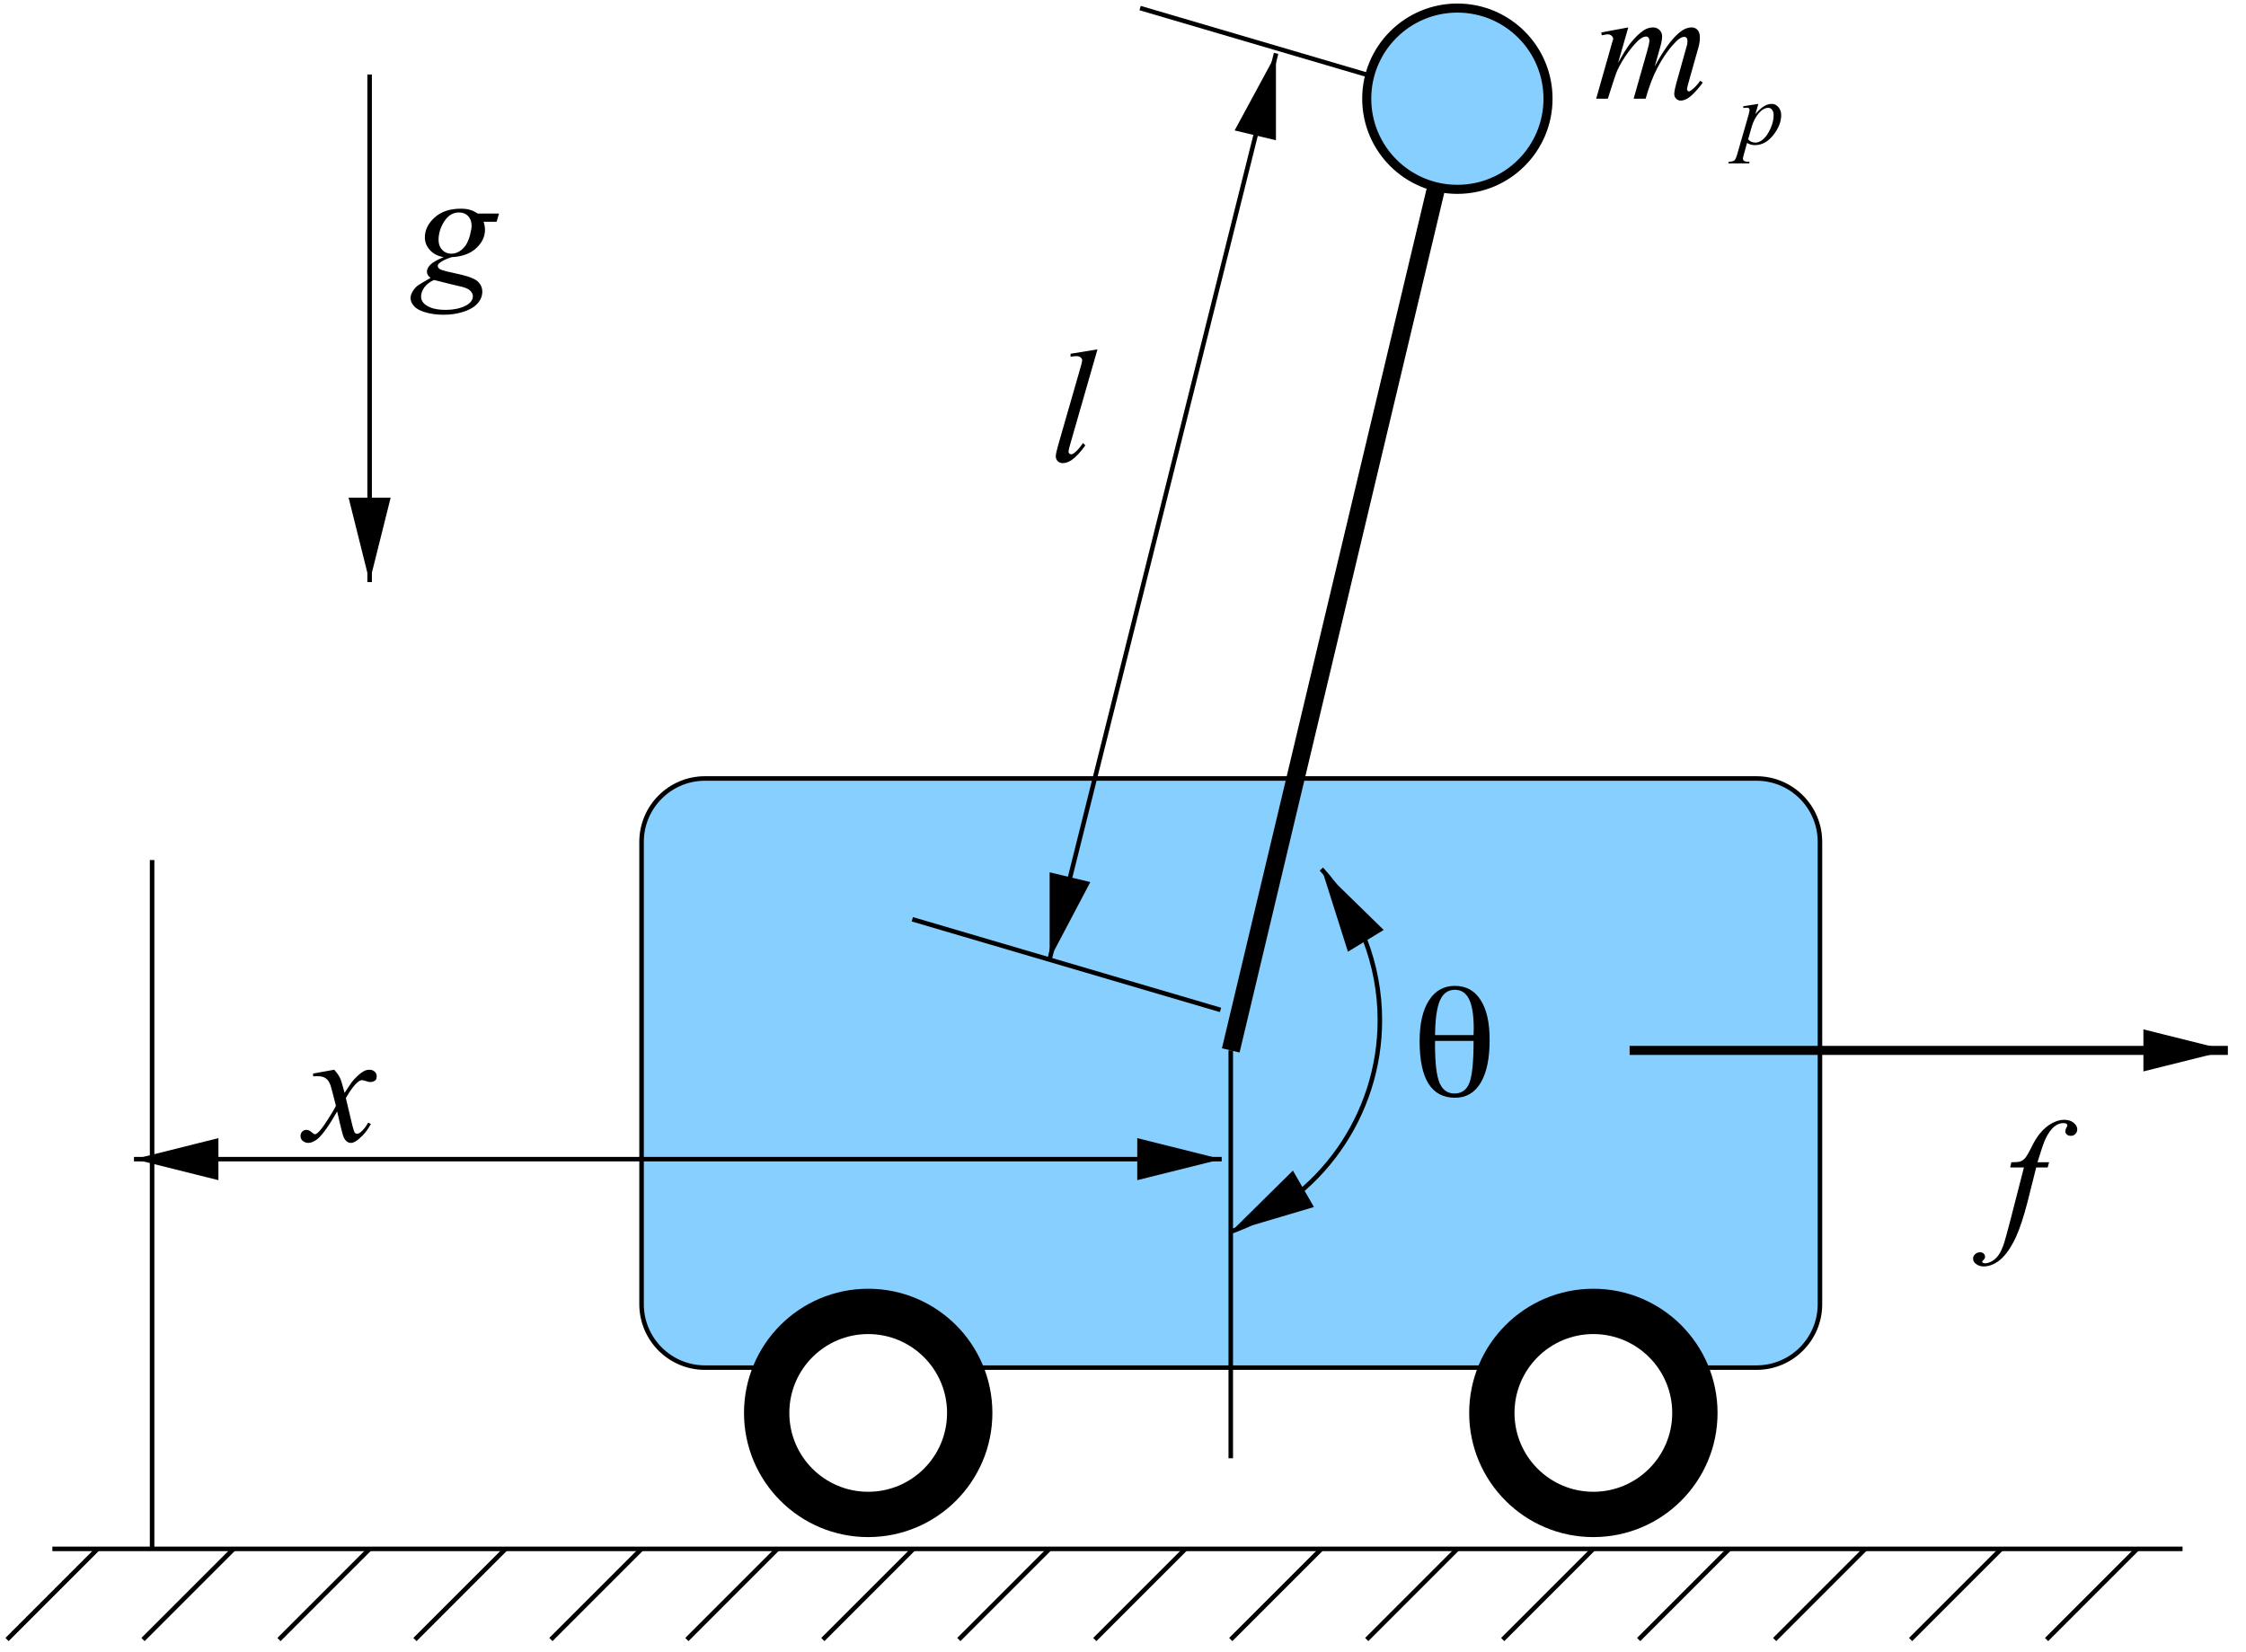
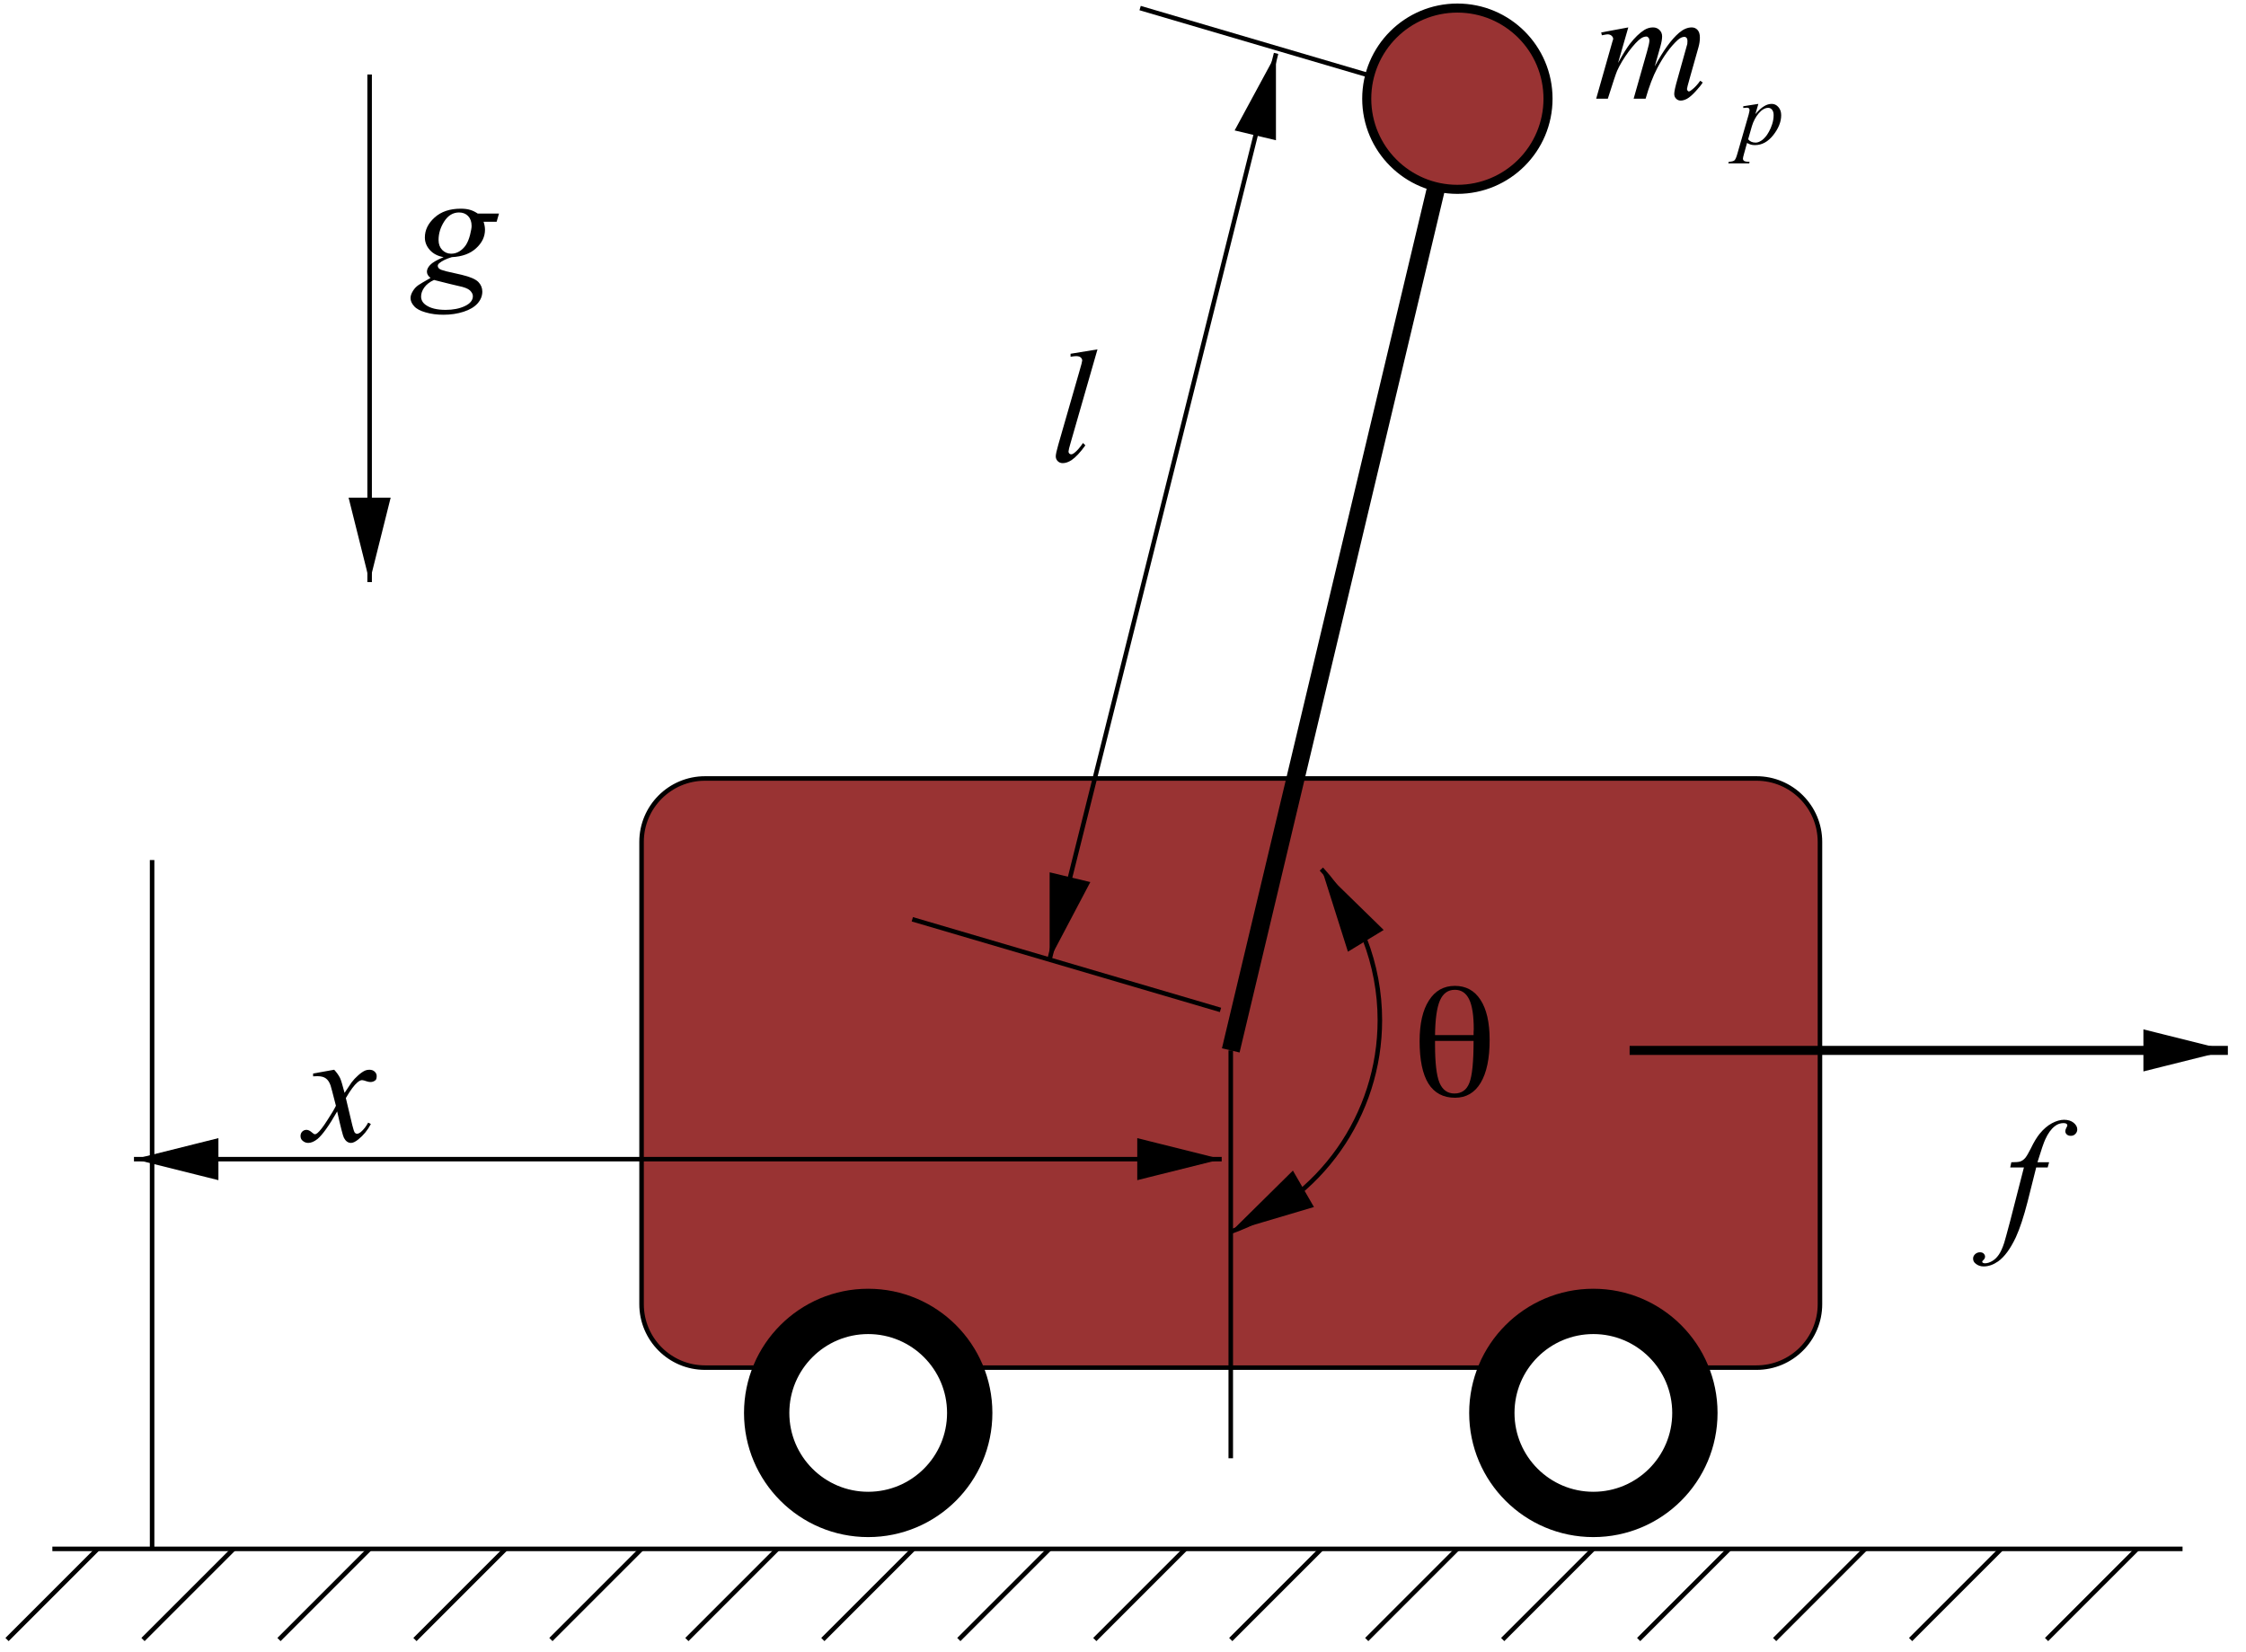
<svg xmlns="http://www.w3.org/2000/svg" xmlns:xlink="http://www.w3.org/1999/xlink" width="223pt" height="164pt" viewBox="0 0 223 164" version="1.1">
  <defs>
    <g>
      <symbol overflow="visible" id="glyph0-0">
        <path style="stroke:none;" d="M 2.219 0 L 2.219 -10 L 10.219 -10 L 10.219 0 Z M 2.469 -0.25 L 9.969 -0.25 L 9.969 -9.75 L 2.469 -9.75 Z " />
      </symbol>
      <symbol overflow="visible" id="glyph0-1">
        <path style="stroke:none;" d="M 4.75 -6.891 L 4.609 -6.375 L 3.469 -6.375 L 2.609 -2.953 C 2.223 -1.453 1.836 -0.285 1.453 0.547 C 0.91 1.703 0.32 2.504 -0.312 2.953 C -0.789 3.285 -1.27 3.453 -1.75 3.453 C -2.062 3.453 -2.328 3.359 -2.547 3.172 C -2.711 3.047 -2.797 2.879 -2.797 2.672 C -2.797 2.504 -2.727 2.359 -2.594 2.234 C -2.457 2.109 -2.297 2.047 -2.109 2.047 C -1.961 2.047 -1.844 2.086 -1.75 2.172 C -1.656 2.266 -1.609 2.367 -1.609 2.484 C -1.609 2.598 -1.66 2.707 -1.766 2.812 C -1.848 2.883 -1.891 2.938 -1.891 2.969 C -1.891 3.02 -1.875 3.055 -1.844 3.078 C -1.789 3.117 -1.719 3.141 -1.625 3.141 C -1.395 3.141 -1.156 3.066 -0.906 2.922 C -0.664 2.785 -0.445 2.578 -0.25 2.297 C -0.051 2.016 0.129 1.613 0.297 1.094 C 0.367 0.875 0.566 0.148 0.891 -1.078 L 2.25 -6.375 L 0.891 -6.375 L 1 -6.891 C 1.426 -6.891 1.723 -6.914 1.891 -6.969 C 2.066 -7.031 2.227 -7.145 2.375 -7.312 C 2.52 -7.488 2.707 -7.805 2.938 -8.266 C 3.238 -8.891 3.531 -9.375 3.812 -9.719 C 4.195 -10.188 4.602 -10.535 5.031 -10.766 C 5.457 -10.992 5.859 -11.109 6.234 -11.109 C 6.629 -11.109 6.945 -11.008 7.188 -10.812 C 7.426 -10.613 7.547 -10.395 7.547 -10.156 C 7.547 -9.977 7.484 -9.828 7.359 -9.703 C 7.242 -9.578 7.094 -9.516 6.906 -9.516 C 6.738 -9.516 6.602 -9.562 6.5 -9.656 C 6.406 -9.75 6.359 -9.859 6.359 -9.984 C 6.359 -10.066 6.391 -10.172 6.453 -10.297 C 6.523 -10.422 6.562 -10.504 6.562 -10.547 C 6.562 -10.617 6.535 -10.672 6.484 -10.703 C 6.422 -10.754 6.32 -10.781 6.188 -10.781 C 5.863 -10.781 5.57 -10.676 5.312 -10.469 C 4.957 -10.195 4.645 -9.766 4.375 -9.172 C 4.227 -8.867 3.969 -8.109 3.594 -6.891 Z " />
      </symbol>
      <symbol overflow="visible" id="glyph0-2">
        <path style="stroke:none;" d="M 2.781 -7.078 C 3.031 -6.805 3.223 -6.535 3.359 -6.266 C 3.453 -6.078 3.602 -5.582 3.812 -4.781 L 4.5 -5.812 C 4.688 -6.062 4.91 -6.301 5.172 -6.531 C 5.43 -6.758 5.66 -6.914 5.859 -7 C 5.984 -7.051 6.117 -7.078 6.266 -7.078 C 6.492 -7.078 6.672 -7.016 6.797 -6.891 C 6.93 -6.773 7 -6.629 7 -6.453 C 7 -6.254 6.961 -6.117 6.891 -6.047 C 6.742 -5.922 6.578 -5.859 6.391 -5.859 C 6.273 -5.859 6.156 -5.879 6.031 -5.922 C 5.789 -6.004 5.629 -6.047 5.547 -6.047 C 5.422 -6.047 5.27 -5.973 5.094 -5.828 C 4.77 -5.555 4.383 -5.035 3.938 -4.266 L 4.578 -1.578 C 4.68 -1.16 4.766 -0.91 4.828 -0.828 C 4.898 -0.754 4.969 -0.719 5.031 -0.719 C 5.145 -0.719 5.273 -0.773 5.422 -0.891 C 5.703 -1.129 5.945 -1.441 6.156 -1.828 L 6.422 -1.688 C 6.098 -1.07 5.68 -0.562 5.172 -0.156 C 4.891 0.07 4.648 0.188 4.453 0.188 C 4.16 0.188 3.926 0.02 3.75 -0.312 C 3.645 -0.508 3.422 -1.383 3.078 -2.938 C 2.266 -1.52 1.613 -0.609 1.125 -0.203 C 0.801 0.055 0.492 0.188 0.203 0.188 C -0.016 0.188 -0.207 0.109 -0.375 -0.047 C -0.5 -0.16 -0.562 -0.312 -0.562 -0.5 C -0.562 -0.676 -0.504 -0.82 -0.391 -0.938 C -0.273 -1.051 -0.133 -1.109 0.031 -1.109 C 0.195 -1.109 0.375 -1.023 0.562 -0.859 C 0.695 -0.734 0.801 -0.672 0.875 -0.672 C 0.938 -0.672 1.02 -0.711 1.125 -0.797 C 1.363 -0.992 1.691 -1.422 2.109 -2.078 C 2.535 -2.734 2.816 -3.207 2.953 -3.5 C 2.629 -4.77 2.453 -5.441 2.422 -5.516 C 2.305 -5.848 2.148 -6.082 1.953 -6.219 C 1.766 -6.363 1.484 -6.438 1.109 -6.438 C 0.984 -6.438 0.844 -6.43 0.688 -6.422 L 0.688 -6.703 Z " />
      </symbol>
      <symbol overflow="visible" id="glyph0-3">
        <path style="stroke:none;" d="M 4.766 -11.109 L 2.094 -1.812 C 1.957 -1.352 1.891 -1.07 1.891 -0.969 C 1.891 -0.883 1.914 -0.816 1.969 -0.766 C 2.02 -0.711 2.082 -0.688 2.156 -0.688 C 2.25 -0.688 2.352 -0.734 2.469 -0.828 C 2.738 -1.035 3.023 -1.363 3.328 -1.812 L 3.562 -1.578 C 3.062 -0.879 2.602 -0.391 2.188 -0.109 C 1.883 0.086 1.594 0.188 1.312 0.188 C 1.113 0.188 0.945 0.117 0.812 -0.016 C 0.688 -0.148 0.625 -0.305 0.625 -0.484 C 0.625 -0.672 0.707 -1.055 0.875 -1.641 L 2.984 -8.969 C 3.16 -9.57 3.25 -9.914 3.25 -10 C 3.25 -10.125 3.195 -10.227 3.094 -10.312 C 3 -10.395 2.848 -10.438 2.641 -10.438 C 2.516 -10.438 2.332 -10.414 2.094 -10.375 L 2.094 -10.672 Z " />
      </symbol>
      <symbol overflow="visible" id="glyph0-4">
        <path style="stroke:none;" d="M 3.469 -7.078 L 2.453 -3.547 C 2.91 -4.379 3.297 -5.004 3.609 -5.422 C 4.109 -6.066 4.594 -6.535 5.062 -6.828 C 5.332 -6.992 5.617 -7.078 5.922 -7.078 C 6.18 -7.078 6.395 -6.992 6.562 -6.828 C 6.738 -6.66 6.828 -6.445 6.828 -6.188 C 6.828 -5.926 6.77 -5.594 6.656 -5.188 L 6.094 -3.203 C 6.945 -4.785 7.754 -5.898 8.516 -6.547 C 8.93 -6.898 9.348 -7.078 9.766 -7.078 C 10.004 -7.078 10.195 -6.992 10.344 -6.828 C 10.5 -6.66 10.578 -6.406 10.578 -6.062 C 10.578 -5.758 10.531 -5.441 10.438 -5.109 L 9.578 -2.062 C 9.391 -1.406 9.297 -1.039 9.297 -0.969 C 9.297 -0.895 9.32 -0.832 9.375 -0.781 C 9.406 -0.738 9.445 -0.719 9.5 -0.719 C 9.551 -0.719 9.641 -0.77 9.766 -0.875 C 10.066 -1.102 10.348 -1.406 10.609 -1.781 L 10.859 -1.609 C 10.734 -1.398 10.504 -1.113 10.172 -0.75 C 9.836 -0.383 9.551 -0.133 9.312 0 C 9.082 0.125 8.867 0.188 8.672 0.188 C 8.492 0.188 8.344 0.125 8.219 0 C 8.094 -0.125 8.031 -0.281 8.031 -0.469 C 8.031 -0.719 8.141 -1.219 8.359 -1.969 L 9.062 -4.484 C 9.227 -5.055 9.316 -5.375 9.328 -5.438 C 9.336 -5.539 9.344 -5.641 9.344 -5.734 C 9.344 -5.859 9.316 -5.957 9.266 -6.031 C 9.203 -6.102 9.129 -6.141 9.047 -6.141 C 8.828 -6.141 8.598 -6.031 8.359 -5.812 C 7.641 -5.145 6.969 -4.219 6.344 -3.031 C 5.926 -2.238 5.539 -1.227 5.188 0 L 4 0 L 5.344 -4.734 C 5.488 -5.242 5.562 -5.582 5.562 -5.75 C 5.562 -5.895 5.531 -6 5.469 -6.062 C 5.414 -6.133 5.348 -6.172 5.266 -6.172 C 5.086 -6.172 4.906 -6.109 4.719 -5.984 C 4.406 -5.773 4 -5.336 3.5 -4.672 C 3.008 -4.004 2.629 -3.367 2.359 -2.766 C 2.234 -2.473 1.926 -1.551 1.438 0 L 0.281 0 L 1.719 -5.062 L 1.906 -5.719 C 1.945 -5.82 1.969 -5.895 1.969 -5.938 C 1.969 -6.051 1.914 -6.156 1.812 -6.25 C 1.707 -6.344 1.57 -6.391 1.406 -6.391 C 1.344 -6.391 1.156 -6.359 0.844 -6.297 L 0.781 -6.578 Z " />
      </symbol>
      <symbol overflow="visible" id="glyph0-5">
        <path style="stroke:none;" d="M 8.344 -6.594 L 8.109 -5.781 L 6.812 -5.781 C 6.906 -5.5 6.953 -5.234 6.953 -4.984 C 6.953 -4.297 6.66 -3.688 6.078 -3.156 C 5.492 -2.613 4.688 -2.316 3.656 -2.266 C 3.102 -2.098 2.691 -1.898 2.422 -1.672 C 2.316 -1.586 2.266 -1.5 2.266 -1.406 C 2.266 -1.301 2.312 -1.207 2.406 -1.125 C 2.5 -1.039 2.734 -0.953 3.109 -0.859 L 4.625 -0.516 C 5.469 -0.316 6.023 -0.078 6.297 0.203 C 6.555 0.473 6.688 0.789 6.688 1.156 C 6.688 1.582 6.531 1.973 6.219 2.328 C 5.906 2.68 5.441 2.957 4.828 3.156 C 4.223 3.352 3.555 3.453 2.828 3.453 C 2.18 3.453 1.594 3.375 1.062 3.219 C 0.531 3.07 0.148 2.867 -0.078 2.609 C -0.316 2.348 -0.438 2.078 -0.438 1.797 C -0.438 1.578 -0.359 1.344 -0.203 1.094 C -0.055 0.852 0.129 0.656 0.359 0.5 C 0.492 0.406 0.891 0.172 1.547 -0.203 C 1.305 -0.391 1.188 -0.598 1.188 -0.828 C 1.188 -1.035 1.289 -1.254 1.5 -1.484 C 1.719 -1.723 2.164 -1.984 2.844 -2.266 C 2.27 -2.367 1.816 -2.602 1.484 -2.969 C 1.148 -3.344 0.984 -3.758 0.984 -4.219 C 0.984 -4.957 1.305 -5.617 1.953 -6.203 C 2.598 -6.785 3.461 -7.078 4.547 -7.078 C 4.93 -7.078 5.25 -7.035 5.5 -6.953 C 5.75 -6.879 5.992 -6.758 6.234 -6.594 Z M 5.625 -5.359 C 5.625 -5.773 5.508 -6.102 5.281 -6.344 C 5.051 -6.582 4.75 -6.703 4.375 -6.703 C 3.781 -6.703 3.289 -6.406 2.906 -5.812 C 2.531 -5.227 2.344 -4.613 2.344 -3.969 C 2.344 -3.57 2.461 -3.242 2.703 -2.984 C 2.953 -2.734 3.25 -2.609 3.594 -2.609 C 3.875 -2.609 4.141 -2.68 4.391 -2.828 C 4.648 -2.984 4.867 -3.191 5.047 -3.453 C 5.223 -3.723 5.363 -4.062 5.469 -4.469 C 5.57 -4.883 5.625 -5.18 5.625 -5.359 Z M 1.891 0 C 1.461 0.195 1.141 0.445 0.922 0.75 C 0.711 1.051 0.609 1.348 0.609 1.641 C 0.609 1.984 0.766 2.266 1.078 2.484 C 1.523 2.805 2.18 2.969 3.047 2.969 C 3.785 2.969 4.422 2.844 4.953 2.594 C 5.484 2.344 5.75 2.016 5.75 1.609 C 5.75 1.41 5.648 1.219 5.453 1.031 C 5.254 0.852 4.875 0.707 4.312 0.594 C 4.008 0.531 3.203 0.332 1.891 0 Z " />
      </symbol>
      <symbol overflow="visible" id="glyph1-0">
        <path style="stroke:none;" d="M 1.25 0 L 1.25 -5.625 L 5.75 -5.625 L 5.75 0 Z M 1.391 -0.141 L 5.609 -0.141 L 5.609 -5.484 L 1.391 -5.484 Z " />
      </symbol>
      <symbol overflow="visible" id="glyph1-1">
        <path style="stroke:none;" d="M 1.984 -3.984 L 1.688 -2.969 C 2.008 -3.344 2.297 -3.602 2.547 -3.75 C 2.797 -3.906 3.051 -3.984 3.312 -3.984 C 3.57 -3.984 3.789 -3.879 3.969 -3.672 C 4.156 -3.461 4.25 -3.191 4.25 -2.859 C 4.25 -2.211 3.988 -1.555 3.469 -0.891 C 2.945 -0.223 2.336 0.109 1.641 0.109 C 1.492 0.109 1.363 0.094 1.25 0.062 C 1.133 0.031 1.004 -0.023 0.859 -0.109 L 0.547 1.016 C 0.484 1.242 0.453 1.391 0.453 1.453 C 0.453 1.516 0.469 1.566 0.5 1.609 C 0.531 1.66 0.582 1.695 0.656 1.719 C 0.738 1.75 0.891 1.766 1.109 1.766 L 1.078 1.922 L -1 1.922 L -0.953 1.766 C -0.68 1.754 -0.492 1.707 -0.391 1.625 C -0.297 1.539 -0.195 1.312 -0.094 0.938 L 1.016 -2.906 C 1.078 -3.156 1.109 -3.305 1.109 -3.359 C 1.109 -3.441 1.086 -3.504 1.047 -3.547 C 1.004 -3.586 0.938 -3.609 0.844 -3.609 C 0.758 -3.609 0.641 -3.598 0.484 -3.578 L 0.484 -3.75 Z M 0.969 -0.469 C 1.145 -0.25 1.391 -0.141 1.703 -0.141 C 1.848 -0.141 2 -0.18 2.156 -0.266 C 2.32 -0.348 2.477 -0.473 2.625 -0.641 C 2.781 -0.805 2.914 -1 3.031 -1.219 C 3.156 -1.438 3.266 -1.691 3.359 -1.984 C 3.453 -2.285 3.5 -2.582 3.5 -2.875 C 3.5 -3.102 3.445 -3.281 3.344 -3.406 C 3.238 -3.531 3.113 -3.594 2.969 -3.594 C 2.645 -3.594 2.328 -3.41 2.016 -3.047 C 1.711 -2.68 1.488 -2.258 1.344 -1.781 Z " />
      </symbol>
      <symbol overflow="visible" id="glyph1-2">
        <path style="stroke:none;" d="M 3.484 -0.953 C 3.172 -0.586 2.859 -0.316 2.547 -0.141 C 2.242 0.023 1.922 0.109 1.578 0.109 C 1.16 0.109 0.832 -0.004 0.594 -0.234 C 0.363 -0.473 0.25 -0.789 0.25 -1.188 C 0.25 -1.633 0.375 -2.078 0.625 -2.516 C 0.875 -2.953 1.207 -3.305 1.625 -3.578 C 2.051 -3.848 2.469 -3.984 2.875 -3.984 C 3.195 -3.984 3.438 -3.914 3.594 -3.781 C 3.75 -3.645 3.828 -3.477 3.828 -3.281 C 3.828 -3.102 3.773 -2.953 3.672 -2.828 C 3.586 -2.723 3.484 -2.672 3.359 -2.672 C 3.273 -2.672 3.203 -2.695 3.141 -2.75 C 3.078 -2.812 3.047 -2.891 3.047 -2.984 C 3.047 -3.035 3.055 -3.082 3.078 -3.125 C 3.098 -3.176 3.141 -3.234 3.203 -3.297 C 3.273 -3.367 3.316 -3.414 3.328 -3.438 C 3.348 -3.469 3.359 -3.5 3.359 -3.531 C 3.359 -3.594 3.332 -3.645 3.281 -3.688 C 3.195 -3.75 3.078 -3.781 2.922 -3.781 C 2.629 -3.781 2.344 -3.676 2.062 -3.469 C 1.781 -3.27 1.539 -2.984 1.344 -2.609 C 1.102 -2.16 0.984 -1.711 0.984 -1.266 C 0.984 -0.961 1.066 -0.723 1.234 -0.547 C 1.41 -0.379 1.645 -0.297 1.938 -0.297 C 2.164 -0.297 2.391 -0.348 2.609 -0.453 C 2.828 -0.566 3.07 -0.773 3.344 -1.078 Z " />
      </symbol>
      <symbol overflow="visible" id="glyph2-0">
        <path style="stroke:none;" d="M 0.812 2.859 L 0.812 -11.422 L 8.906 -11.422 L 8.906 2.859 Z M 1.719 1.969 L 8 1.969 L 8 -10.516 L 1.719 -10.516 Z " />
      </symbol>
      <symbol overflow="visible" id="glyph2-1">
        <path style="stroke:none;" d="M 2.281 -5.438 L 2.281 -5.078 C 2.281 -3.273 2.426 -2.016 2.719 -1.297 C 3.02 -0.578 3.516 -0.219 4.203 -0.219 C 4.922 -0.219 5.414 -0.566 5.688 -1.266 C 5.969 -1.973 6.109 -3.363 6.109 -5.438 Z M 6.109 -6.016 C 6.109 -6.086 6.109 -6.188 6.109 -6.312 C 6.117 -6.445 6.125 -6.539 6.125 -6.594 C 6.125 -7.945 5.973 -8.938 5.672 -9.562 C 5.367 -10.195 4.895 -10.516 4.25 -10.516 C 3.57 -10.516 3.078 -10.16 2.766 -9.453 C 2.461 -8.742 2.301 -7.598 2.281 -6.016 Z M 4.25 -10.906 C 5.352 -10.906 6.203 -10.441 6.797 -9.516 C 7.398 -8.598 7.703 -7.273 7.703 -5.547 C 7.703 -3.691 7.406 -2.27 6.812 -1.281 C 6.219 -0.289 5.367 0.203 4.266 0.203 C 3.098 0.203 2.219 -0.266 1.625 -1.203 C 1.039 -2.148 0.75 -3.555 0.75 -5.422 C 0.75 -7.148 1.055 -8.492 1.672 -9.453 C 2.285 -10.422 3.145 -10.906 4.25 -10.906 Z " />
      </symbol>
    </g>
    <clipPath id="clip1">
      <path d="M 36 7 L 37 7 L 37 59 L 36 59 Z " />
    </clipPath>
    <clipPath id="clip2">
      <path d="M 223 0 L 0 0 L 0 164 L 223 164 Z M 34.898 58.699 L 38.5 58.699 L 38.5 49.641 L 36.699 56.84 L 34.898 49.641 Z " />
    </clipPath>
    <clipPath id="clip3">
      <path d="M 97 0 L 134 0 L 134 102 L 97 102 Z " />
    </clipPath>
    <clipPath id="clip4">
      <path d="M 223 0 L 0 0 L 0 164 L 223 164 Z M 102.219 95.719 L 105.699 96.559 L 107.922 87.738 L 104.441 94.34 L 104.441 86.902 Z M 128.621 4.82 L 125.141 3.98 L 122.922 12.801 L 126.461 6.262 L 126.461 13.641 Z " />
    </clipPath>
    <clipPath id="clip5">
      <path d="M 115 79 L 144 79 L 144 129 L 115 129 Z " />
    </clipPath>
    <clipPath id="clip6">
      <path d="M 223 0 L 0 0 L 0 164 L 223 164 Z M 132.219 84.559 L 129.16 86.422 L 133.961 94.16 L 131.738 87.141 L 137.02 92.301 Z M 120.461 121.16 L 122.32 124.281 L 130.121 119.719 L 123.039 121.82 L 128.32 116.602 Z " />
    </clipPath>
    <clipPath id="clip7">
      <path d="M 13 114 L 122 114 L 122 116 L 13 116 Z " />
    </clipPath>
    <clipPath id="clip8">
      <path d="M 223 0 L 0 0 L 0 164 L 223 164 Z M 122.199 116.898 L 122.199 113.301 L 113.141 113.301 L 120.34 115.102 L 113.141 116.898 Z M 12.398 113.301 L 12.398 116.898 L 21.461 116.898 L 14.262 115.102 L 21.461 113.301 Z " />
    </clipPath>
    <clipPath id="clip9">
      <path d="M 161 103 L 222 103 L 222 105 L 161 105 Z " />
    </clipPath>
    <clipPath id="clip10">
      <path d="M 223 0 L 0 0 L 0 164 L 223 164 Z M 222.102 106.102 L 222.102 102.5 L 213.039 102.5 L 220.238 104.301 L 213.039 106.102 Z " />
    </clipPath>
  </defs>
  <g id="surface1">
    <g style="fill:rgb(0%,0%,0%);fill-opacity:1;">
      <use xlink:href="#glyph0-1" x="198.7" y="122.3" />
    </g>
    <g style="fill:rgb(0%,0%,0%);fill-opacity:1;">
      <use xlink:href="#glyph1-1" x="172.6" y="14.3" />
    </g>
    <g style="fill:rgb(0%,0%,0%);fill-opacity:1;">
      <use xlink:href="#glyph0-2" x="30.4" y="113.3" />
    </g>
    <g style="fill:rgb(0%,0%,0%);fill-opacity:1;">
      <use xlink:href="#glyph0-3" x="104.2" y="45.8" />
    </g>
    <g style="fill:rgb(0%,0%,0%);fill-opacity:1;">
      <use xlink:href="#glyph0-4" x="158.2" y="90.8" />
    </g>
    <g style="fill:rgb(0%,0%,0%);fill-opacity:1;">
      <use xlink:href="#glyph1-2" x="171.7" y="95.3" />
    </g>
    <g style="fill:rgb(0%,0%,0%);fill-opacity:1;">
      <use xlink:href="#glyph0-5" x="41.2" y="27.8" />
    </g>
-     <path style=" stroke:none;fill-rule:evenodd;fill:rgb(52.93%,81.055%,100%);fill-opacity:1;" d="M 70 77.301 C 66.52 77.301 63.699 80.121 63.699 83.602 L 63.699 129.5 C 63.699 132.98 66.52 135.801 70 135.801 L 174.398 135.801 C 177.879 135.801 180.699 132.98 180.699 129.5 L 180.699 83.602 C 180.699 80.121 177.879 77.301 174.398 77.301 " />
+     <path style=" stroke:none;fill-rule:evenodd;fill:rgb(60%,20%,20%);fill-opacity:1;" d="M 70 77.301 C 66.52 77.301 63.699 80.121 63.699 83.602 L 63.699 129.5 C 63.699 132.98 66.52 135.801 70 135.801 L 174.398 135.801 C 177.879 135.801 180.699 132.98 180.699 129.5 L 180.699 83.602 C 180.699 80.121 177.879 77.301 174.398 77.301 " />
    <path style="fill:none;stroke-width:4.5;stroke-linecap:butt;stroke-linejoin:miter;stroke:rgb(0%,0%,0%);stroke-opacity:1;stroke-miterlimit:10;" d="M 773.008 700 C 773.008 665.195 801.211 636.992 836.016 636.992 L 1295 636.992 C 1329.805 636.992 1358.008 665.195 1358.008 700 L 1358.008 1743.984 C 1358.008 1778.789 1329.805 1806.992 1295 1806.992 L 836.016 1806.992 C 801.211 1806.992 773.008 1778.789 773.008 1743.984 Z " transform="matrix(0,0.1,0.1,0,0,0)" />
    <path style="fill:none;stroke-width:18;stroke-linecap:butt;stroke-linejoin:miter;stroke:rgb(0%,0%,0%);stroke-opacity:1;stroke-miterlimit:10;" d="M 1043.008 1221.992 L 98.008 1446.992 " transform="matrix(0,0.1,0.1,0,0,0)" />
    <path style="fill:none;stroke-width:4.5;stroke-linecap:butt;stroke-linejoin:miter;stroke:rgb(0%,0%,0%);stroke-opacity:1;stroke-miterlimit:10;" d="M 1043.008 1221.992 L 1448.008 1221.992 " transform="matrix(0,0.1,0.1,0,0,0)" />
    <path style="fill:none;stroke-width:4.5;stroke-linecap:butt;stroke-linejoin:miter;stroke:rgb(0%,0%,0%);stroke-opacity:1;stroke-miterlimit:10;" d="M 1538.008 51.992 L 1538.008 2166.992 " transform="matrix(0,0.1,0.1,0,0,0)" />
    <path style="fill:none;stroke-width:4.5;stroke-linecap:butt;stroke-linejoin:miter;stroke:rgb(0%,0%,0%);stroke-opacity:1;stroke-miterlimit:10;" d="M 1628.008 6.992 L 1538.008 96.992 " transform="matrix(0,0.1,0.1,0,0,0)" />
    <path style="fill:none;stroke-width:4.5;stroke-linecap:butt;stroke-linejoin:miter;stroke:rgb(0%,0%,0%);stroke-opacity:1;stroke-miterlimit:10;" d="M 1628.008 141.992 L 1538.008 231.992 " transform="matrix(0,0.1,0.1,0,0,0)" />
    <path style="fill:none;stroke-width:4.5;stroke-linecap:butt;stroke-linejoin:miter;stroke:rgb(0%,0%,0%);stroke-opacity:1;stroke-miterlimit:10;" d="M 1628.008 276.992 L 1538.008 366.992 " transform="matrix(0,0.1,0.1,0,0,0)" />
    <path style="fill:none;stroke-width:4.5;stroke-linecap:butt;stroke-linejoin:miter;stroke:rgb(0%,0%,0%);stroke-opacity:1;stroke-miterlimit:10;" d="M 1628.008 411.992 L 1538.008 501.992 " transform="matrix(0,0.1,0.1,0,0,0)" />
    <path style="fill:none;stroke-width:4.5;stroke-linecap:butt;stroke-linejoin:miter;stroke:rgb(0%,0%,0%);stroke-opacity:1;stroke-miterlimit:10;" d="M 1628.008 546.992 L 1538.008 636.992 " transform="matrix(0,0.1,0.1,0,0,0)" />
    <path style="fill:none;stroke-width:4.5;stroke-linecap:butt;stroke-linejoin:miter;stroke:rgb(0%,0%,0%);stroke-opacity:1;stroke-miterlimit:10;" d="M 1628.008 681.992 L 1538.008 771.992 " transform="matrix(0,0.1,0.1,0,0,0)" />
    <path style="fill:none;stroke-width:4.5;stroke-linecap:butt;stroke-linejoin:miter;stroke:rgb(0%,0%,0%);stroke-opacity:1;stroke-miterlimit:10;" d="M 1628.008 816.992 L 1538.008 906.992 " transform="matrix(0,0.1,0.1,0,0,0)" />
    <path style="fill:none;stroke-width:4.5;stroke-linecap:butt;stroke-linejoin:miter;stroke:rgb(0%,0%,0%);stroke-opacity:1;stroke-miterlimit:10;" d="M 1628.008 951.992 L 1538.008 1041.992 " transform="matrix(0,0.1,0.1,0,0,0)" />
    <path style="fill:none;stroke-width:4.5;stroke-linecap:butt;stroke-linejoin:miter;stroke:rgb(0%,0%,0%);stroke-opacity:1;stroke-miterlimit:10;" d="M 1628.008 1086.992 L 1538.008 1176.992 " transform="matrix(0,0.1,0.1,0,0,0)" />
    <path style="fill:none;stroke-width:4.5;stroke-linecap:butt;stroke-linejoin:miter;stroke:rgb(0%,0%,0%);stroke-opacity:1;stroke-miterlimit:10;" d="M 1628.008 1221.992 L 1538.008 1311.992 " transform="matrix(0,0.1,0.1,0,0,0)" />
    <path style="fill:none;stroke-width:4.5;stroke-linecap:butt;stroke-linejoin:miter;stroke:rgb(0%,0%,0%);stroke-opacity:1;stroke-miterlimit:10;" d="M 1628.008 1356.992 L 1538.008 1446.992 " transform="matrix(0,0.1,0.1,0,0,0)" />
    <path style="fill:none;stroke-width:4.5;stroke-linecap:butt;stroke-linejoin:miter;stroke:rgb(0%,0%,0%);stroke-opacity:1;stroke-miterlimit:10;" d="M 1628.008 1491.992 L 1538.008 1581.992 " transform="matrix(0,0.1,0.1,0,0,0)" />
    <path style="fill:none;stroke-width:4.5;stroke-linecap:butt;stroke-linejoin:miter;stroke:rgb(0%,0%,0%);stroke-opacity:1;stroke-miterlimit:10;" d="M 1628.008 1626.992 L 1538.008 1716.992 " transform="matrix(0,0.1,0.1,0,0,0)" />
    <path style="fill:none;stroke-width:4.5;stroke-linecap:butt;stroke-linejoin:miter;stroke:rgb(0%,0%,0%);stroke-opacity:1;stroke-miterlimit:10;" d="M 1628.008 1761.992 L 1538.008 1851.992 " transform="matrix(0,0.1,0.1,0,0,0)" />
    <path style="fill:none;stroke-width:4.5;stroke-linecap:butt;stroke-linejoin:miter;stroke:rgb(0%,0%,0%);stroke-opacity:1;stroke-miterlimit:10;" d="M 1628.008 1896.992 L 1538.008 1986.992 " transform="matrix(0,0.1,0.1,0,0,0)" />
    <path style="fill:none;stroke-width:4.5;stroke-linecap:butt;stroke-linejoin:miter;stroke:rgb(0%,0%,0%);stroke-opacity:1;stroke-miterlimit:10;" d="M 1628.008 2031.992 L 1538.008 2121.992 " transform="matrix(0,0.1,0.1,0,0,0)" />
    <path style="fill:none;stroke-width:4.5;stroke-linecap:butt;stroke-linejoin:miter;stroke:rgb(0%,0%,0%);stroke-opacity:1;stroke-miterlimit:10;" d="M 1538.008 151.016 L 854.023 151.016 " transform="matrix(0,0.1,0.1,0,0,0)" />
    <path style="fill:none;stroke-width:4.5;stroke-linecap:butt;stroke-linejoin:miter;stroke:rgb(0%,0%,0%);stroke-opacity:1;stroke-miterlimit:10;" d="M 98.008 1438.008 L 8.008 1131.992 " transform="matrix(0,0.1,0.1,0,0,0)" />
    <path style="fill:none;stroke-width:4.5;stroke-linecap:butt;stroke-linejoin:miter;stroke:rgb(0%,0%,0%);stroke-opacity:1;stroke-miterlimit:10;" d="M 1002.812 1211.797 L 912.812 905.82 " transform="matrix(0,0.1,0.1,0,0,0)" />
    <g clip-path="url(#clip1)" clip-rule="nonzero">
      <g clip-path="url(#clip2)" clip-rule="evenodd">
        <path style="fill:none;stroke-width:4.5;stroke-linecap:butt;stroke-linejoin:miter;stroke:rgb(0%,0%,0%);stroke-opacity:1;stroke-miterlimit:10;" d="M 73.984 366.992 L 578.008 366.992 " transform="matrix(0,0.1,0.1,0,0,0)" />
      </g>
    </g>
    <path style=" stroke:none;fill-rule:evenodd;fill:rgb(0%,0%,0%);fill-opacity:1;" d="M 34.898 49.641 L 36.699 56.84 L 38.5 49.641 L 34.898 49.641 " />
    <path style="fill:none;stroke-width:4.5;stroke-linecap:butt;stroke-linejoin:miter;stroke:rgb(0%,0%,0%);stroke-opacity:1;stroke-miterlimit:10;" d="M 496.406 348.984 L 568.398 366.992 L 496.406 385 Z " transform="matrix(0,0.1,0.1,0,0,0)" />
    <g clip-path="url(#clip3)" clip-rule="nonzero">
      <g clip-path="url(#clip4)" clip-rule="evenodd">
        <path style="fill:none;stroke-width:4.5;stroke-linecap:butt;stroke-linejoin:miter;stroke:rgb(0%,0%,0%);stroke-opacity:1;stroke-miterlimit:10;" d="M 53.008 1266.992 L 953.008 1041.992 " transform="matrix(0,0.1,0.1,0,0,0)" />
      </g>
    </g>
    <path style=" stroke:none;fill-rule:evenodd;fill:rgb(0%,0%,0%);fill-opacity:1;" d="M 126.461 13.641 L 126.461 6.262 L 122.922 12.801 L 126.461 13.641 " />
    <path style="fill:none;stroke-width:4.5;stroke-linecap:butt;stroke-linejoin:miter;stroke:rgb(0%,0%,0%);stroke-opacity:1;stroke-miterlimit:10;" d="M 136.406 1264.609 L 62.617 1264.609 L 128.008 1229.219 Z " transform="matrix(0,0.1,0.1,0,0,0)" />
    <path style=" stroke:none;fill-rule:evenodd;fill:rgb(0%,0%,0%);fill-opacity:1;" d="M 104.441 86.902 L 104.441 94.34 L 107.922 87.738 L 104.441 86.902 " />
    <path style="fill:none;stroke-width:4.5;stroke-linecap:butt;stroke-linejoin:miter;stroke:rgb(0%,0%,0%);stroke-opacity:1;stroke-miterlimit:10;" d="M 869.023 1044.414 L 943.398 1044.414 L 877.383 1079.219 Z " transform="matrix(0,0.1,0.1,0,0,0)" />
    <g style="fill:rgb(0%,0%,0%);fill-opacity:1;">
      <use xlink:href="#glyph2-1" x="140.2" y="108.8" />
    </g>
    <g style="fill:rgb(0%,0%,0%);fill-opacity:1;">
      <use xlink:href="#glyph0-4" x="158.2" y="9.8" />
    </g>
    <path style=" stroke:none;fill-rule:evenodd;fill:rgb(100%,100%,100%);fill-opacity:1;" d="M 96.281 140.301 C 96.281 145.867 91.766 150.379 86.199 150.379 C 80.633 150.379 76.121 145.867 76.121 140.301 C 76.121 134.734 80.633 130.219 86.199 130.219 C 91.766 130.219 96.281 134.734 96.281 140.301 " />
    <path style="fill:none;stroke-width:45;stroke-linecap:butt;stroke-linejoin:miter;stroke:rgb(0%,0%,0%);stroke-opacity:1;stroke-miterlimit:10;" d="M 1403.008 962.812 C 1458.672 962.812 1503.789 917.656 1503.789 861.992 C 1503.789 806.328 1458.672 761.211 1403.008 761.211 C 1347.344 761.211 1302.188 806.328 1302.188 861.992 C 1302.188 917.656 1347.344 962.812 1403.008 962.812 Z " transform="matrix(0,0.1,0.1,0,0,0)" />
    <path style=" stroke:none;fill-rule:evenodd;fill:rgb(100%,100%,100%);fill-opacity:1;" d="M 168.281 140.301 C 168.281 145.867 163.766 150.379 158.199 150.379 C 152.633 150.379 148.121 145.867 148.121 140.301 C 148.121 134.734 152.633 130.219 158.199 130.219 C 163.766 130.219 168.281 134.734 168.281 140.301 " />
    <path style="fill:none;stroke-width:45;stroke-linecap:butt;stroke-linejoin:miter;stroke:rgb(0%,0%,0%);stroke-opacity:1;stroke-miterlimit:10;" d="M 1403.008 1682.812 C 1458.672 1682.812 1503.789 1637.656 1503.789 1581.992 C 1503.789 1526.328 1458.672 1481.211 1403.008 1481.211 C 1347.344 1481.211 1302.188 1526.328 1302.188 1581.992 C 1302.188 1637.656 1347.344 1682.812 1403.008 1682.812 Z " transform="matrix(0,0.1,0.1,0,0,0)" />
-     <path style=" stroke:none;fill-rule:evenodd;fill:rgb(52.93%,81.055%,100%);fill-opacity:1;" d="M 153.699 9.801 C 153.699 14.77 149.672 18.801 144.699 18.801 C 139.73 18.801 135.699 14.77 135.699 9.801 C 135.699 4.828 139.73 0.801 144.699 0.801 C 149.672 0.801 153.699 4.828 153.699 9.801 " />
+     <path style=" stroke:none;fill-rule:evenodd;fill:rgb(60%,20%,20%);fill-opacity:1;" d="M 153.699 9.801 C 153.699 14.77 149.672 18.801 144.699 18.801 C 139.73 18.801 135.699 14.77 135.699 9.801 C 135.699 4.828 139.73 0.801 144.699 0.801 C 149.672 0.801 153.699 4.828 153.699 9.801 " />
    <path style="fill:none;stroke-width:9;stroke-linecap:butt;stroke-linejoin:miter;stroke:rgb(0%,0%,0%);stroke-opacity:1;stroke-miterlimit:10;" d="M 98.008 1536.992 C 147.695 1536.992 188.008 1496.719 188.008 1446.992 C 188.008 1397.305 147.695 1356.992 98.008 1356.992 C 48.281 1356.992 8.008 1397.305 8.008 1446.992 C 8.008 1496.719 48.281 1536.992 98.008 1536.992 Z " transform="matrix(0,0.1,0.1,0,0,0)" />
    <g clip-path="url(#clip5)" clip-rule="nonzero">
      <g clip-path="url(#clip6)" clip-rule="evenodd">
        <path style="fill:none;stroke-width:4.5;stroke-linecap:butt;stroke-linejoin:miter;stroke:rgb(0%,0%,0%);stroke-opacity:1;stroke-miterlimit:10;" d="M 1222.969 1222.188 C 1191.211 1310.859 1107.188 1370.039 1013.008 1370.039 C 957.5 1370.039 903.984 1349.336 862.93 1311.953 " transform="matrix(0,0.1,0.1,0,0,0)" />
      </g>
    </g>
    <path style=" stroke:none;fill-rule:evenodd;fill:rgb(0%,0%,0%);fill-opacity:1;" d="M 137.02 92.301 L 131.738 87.141 L 133.961 94.16 L 137.02 92.301 " />
    <path style="fill:none;stroke-width:4.5;stroke-linecap:butt;stroke-linejoin:miter;stroke:rgb(0%,0%,0%);stroke-opacity:1;stroke-miterlimit:10;" d="M 923.008 1370.195 L 871.406 1317.383 L 941.602 1339.609 Z " transform="matrix(0,0.1,0.1,0,0,0)" />
    <path style=" stroke:none;fill-rule:evenodd;fill:rgb(0%,0%,0%);fill-opacity:1;" d="M 128.32 116.602 L 123.039 121.82 L 130.121 119.719 L 128.32 116.602 " />
    <path style="fill:none;stroke-width:4.5;stroke-linecap:butt;stroke-linejoin:miter;stroke:rgb(0%,0%,0%);stroke-opacity:1;stroke-miterlimit:10;" d="M 1166.016 1283.203 L 1218.203 1230.391 L 1197.188 1301.211 Z " transform="matrix(0,0.1,0.1,0,0,0)" />
    <g clip-path="url(#clip7)" clip-rule="nonzero">
      <g clip-path="url(#clip8)" clip-rule="evenodd">
        <path style="fill:none;stroke-width:4.5;stroke-linecap:butt;stroke-linejoin:miter;stroke:rgb(0%,0%,0%);stroke-opacity:1;stroke-miterlimit:10;" d="M 1151.016 133.008 L 1151.016 1213.008 " transform="matrix(0,0.1,0.1,0,0,0)" />
      </g>
    </g>
    <path style=" stroke:none;fill-rule:evenodd;fill:rgb(0%,0%,0%);fill-opacity:1;" d="M 21.461 113.301 L 14.262 115.102 L 21.461 116.898 L 21.461 113.301 " />
    <path style="fill:none;stroke-width:4.5;stroke-linecap:butt;stroke-linejoin:miter;stroke:rgb(0%,0%,0%);stroke-opacity:1;stroke-miterlimit:10;" d="M 1133.008 214.609 L 1151.016 142.617 L 1168.984 214.609 Z " transform="matrix(0,0.1,0.1,0,0,0)" />
    <path style=" stroke:none;fill-rule:evenodd;fill:rgb(0%,0%,0%);fill-opacity:1;" d="M 113.141 116.898 L 120.34 115.102 L 113.141 113.301 L 113.141 116.898 " />
    <path style="fill:none;stroke-width:4.5;stroke-linecap:butt;stroke-linejoin:miter;stroke:rgb(0%,0%,0%);stroke-opacity:1;stroke-miterlimit:10;" d="M 1168.984 1131.406 L 1151.016 1203.398 L 1133.008 1131.406 Z " transform="matrix(0,0.1,0.1,0,0,0)" />
    <g clip-path="url(#clip9)" clip-rule="nonzero">
      <g clip-path="url(#clip10)" clip-rule="evenodd">
        <path style="fill:none;stroke-width:9;stroke-linecap:butt;stroke-linejoin:miter;stroke:rgb(0%,0%,0%);stroke-opacity:1;stroke-miterlimit:10;" d="M 1043.008 1618.008 L 1043.008 2211.992 " transform="matrix(0,0.1,0.1,0,0,0)" />
      </g>
    </g>
    <path style=" stroke:none;fill-rule:evenodd;fill:rgb(0%,0%,0%);fill-opacity:1;" d="M 213.039 106.102 L 220.238 104.301 L 213.039 102.5 L 213.039 106.102 " />
    <path style="fill:none;stroke-width:4.5;stroke-linecap:butt;stroke-linejoin:miter;stroke:rgb(0%,0%,0%);stroke-opacity:1;stroke-miterlimit:10;" d="M 1061.016 2130.391 L 1043.008 2202.383 L 1025 2130.391 Z " transform="matrix(0,0.1,0.1,0,0,0)" />
  </g>
</svg>
